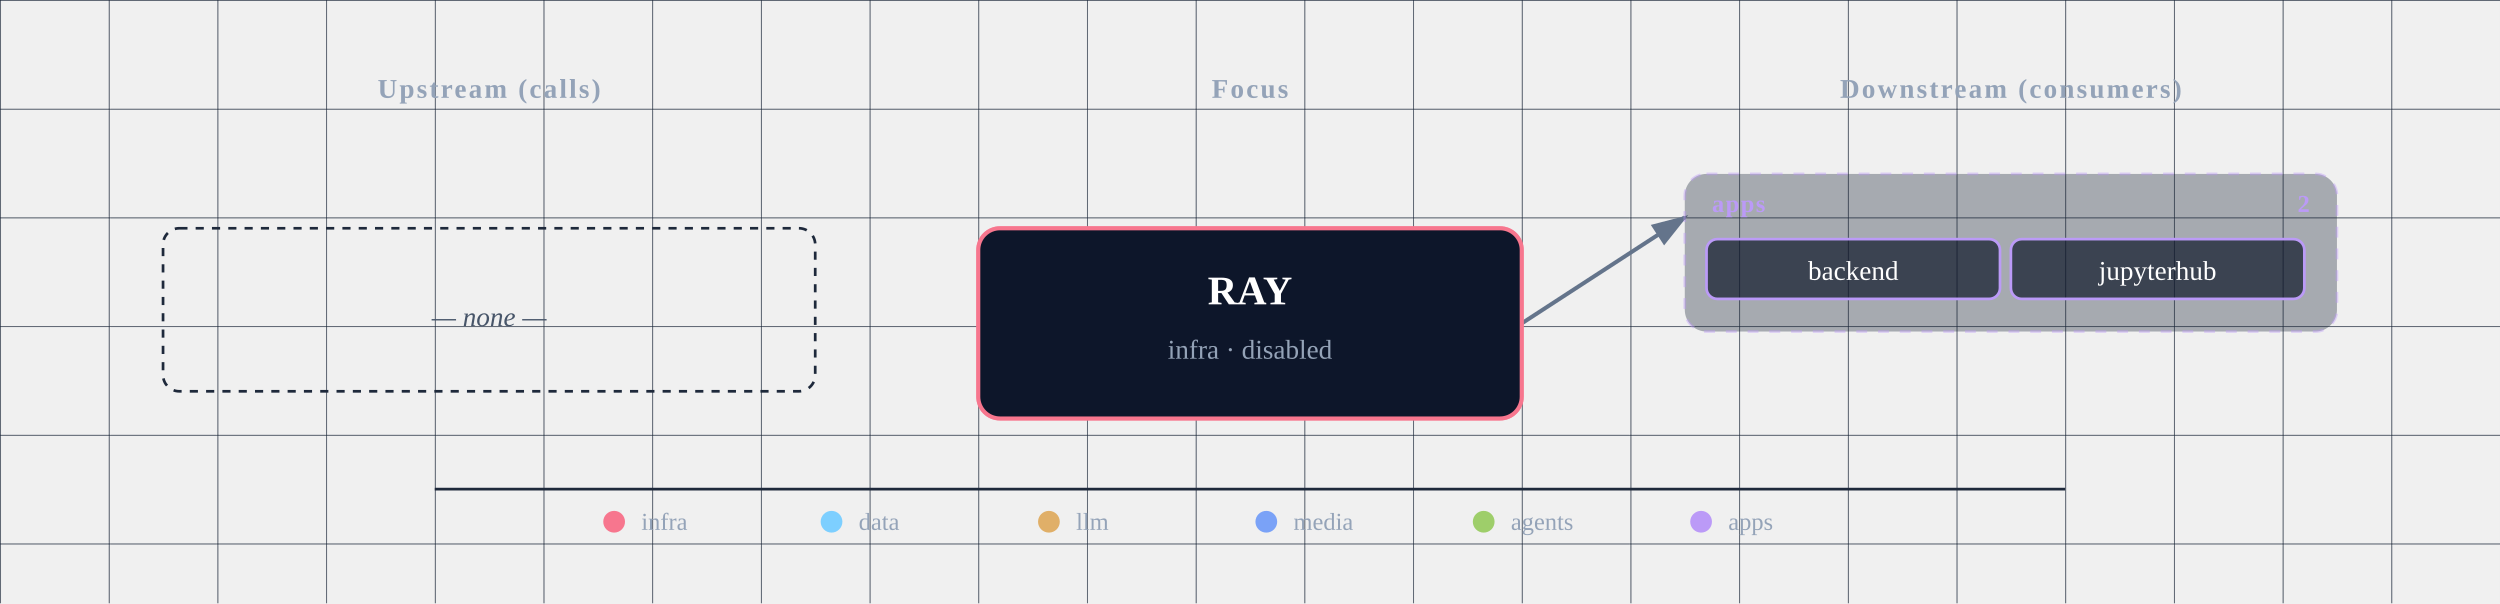
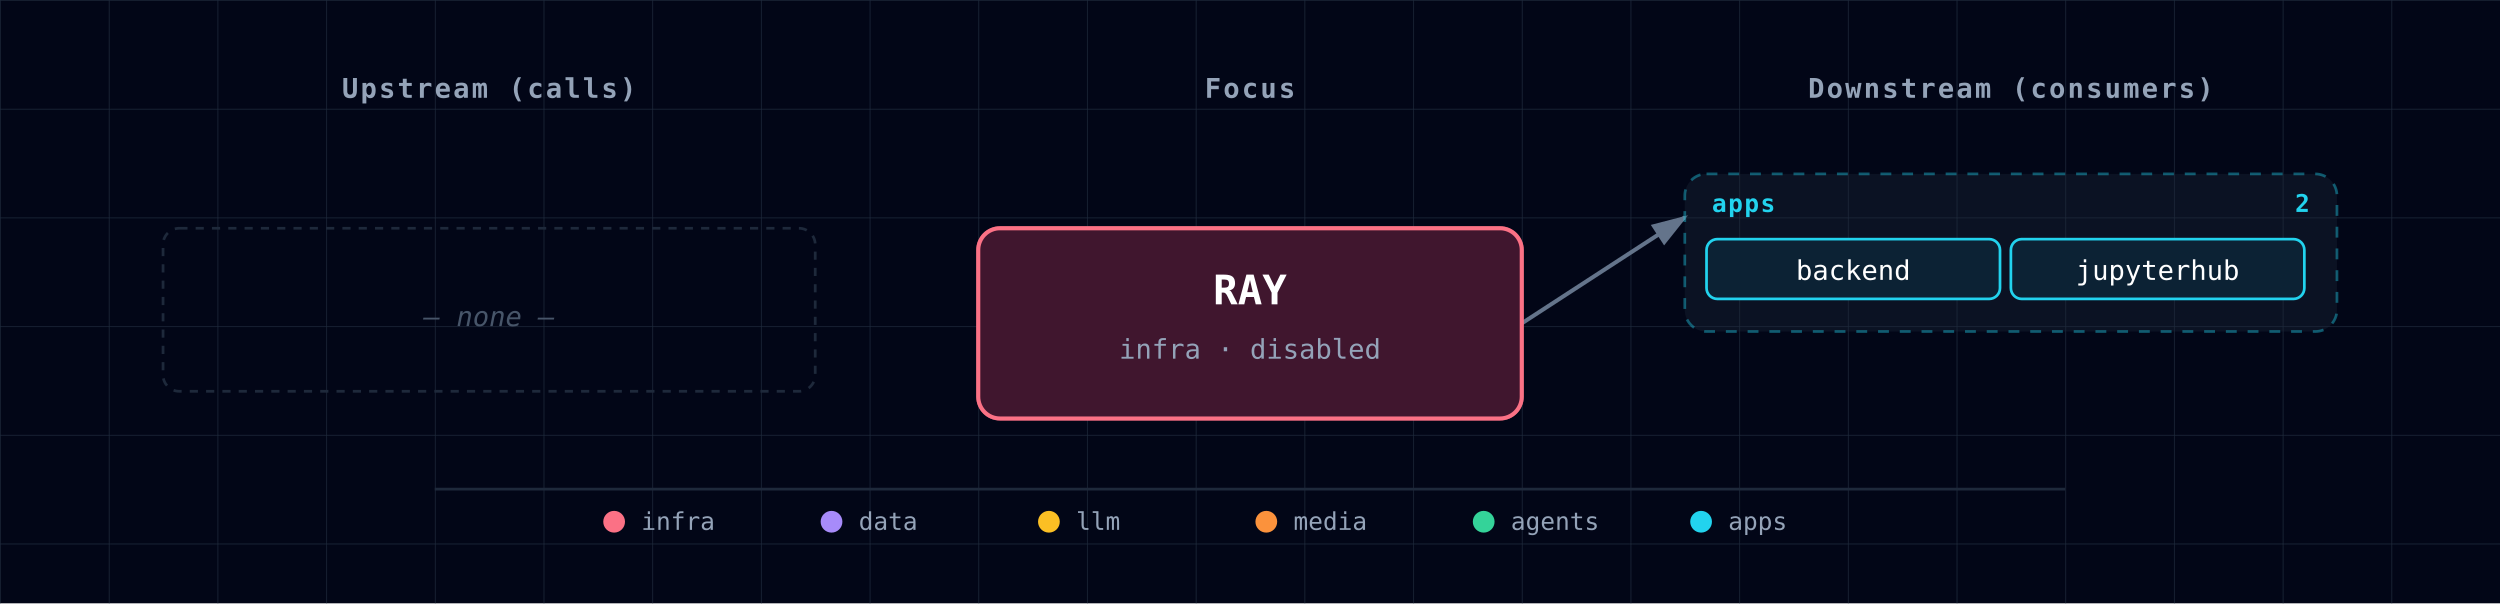
- <svg xmlns="http://www.w3.org/2000/svg" viewBox="0 0 920 222">
+ <svg xmlns="http://www.w3.org/2000/svg" viewBox="0 0 920 222" font-family="'JetBrains Mono', 'Fira Code', Menlo, Consolas, monospace">
  <defs>
    <pattern id="grid" width="40" height="40" patternUnits="userSpaceOnUse">
      <path d="M 40 0 L 0 0 0 40" fill="none" stroke="#1e293b" stroke-width="0.5" />
    </pattern>
    <marker id="arrowhead" markerWidth="9" markerHeight="6" refX="8" refY="3" orient="auto">
      <polygon points="0 0, 9 3, 0 6" fill="#64748b" />
    </marker>
    <filter id="focus-glow" x="-50%" y="-50%" width="200%" height="200%">
      <feGaussianBlur in="SourceAlpha" stdDeviation="6" />
-       <feFlood flood-color="#f7768e" flood-opacity="0.6" />
+       <feFlood flood-color="#fb7185" flood-opacity="0.6" />
      <feComposite in2="SourceAlpha" operator="in" />
      <feMerge>
        <feMergeNode />
        <feMergeNode in="SourceGraphic" />
      </feMerge>
    </filter>
  </defs>
+   <rect width="920" height="222" fill="#020617" />
  <rect width="920" height="222" fill="url(#grid)" />
  <text x="180" y="36" fill="#94a3b8" font-size="10" font-weight="600" text-anchor="middle" letter-spacing="0.08em">Upstream (calls)</text>
  <text x="460" y="36" fill="#94a3b8" font-size="10" font-weight="600" text-anchor="middle" letter-spacing="0.08em">Focus</text>
  <text x="740" y="36" fill="#94a3b8" font-size="10" font-weight="600" text-anchor="middle" letter-spacing="0.08em">Downstream (consumers)</text>
  <line x1="560" y1="119" x2="620" y2="80" stroke="#64748b" stroke-width="1.5" marker-end="url(#arrowhead)" />
  <g>
    <rect x="60" y="84" width="240" height="60" rx="6" fill="none" stroke="#1e293b" stroke-width="1" stroke-dasharray="3,3" />
    <text x="180" y="120" fill="#475569" font-size="10" font-style="italic" text-anchor="middle">— none —</text>
  </g>
  <g>
    <g class="cluster">
-       <rect x="620" y="64" width="240" height="58" rx="8" fill="rgba(30,41,59,0.35)" stroke="#bb9af7" stroke-width="1" stroke-dasharray="4,4" stroke-opacity="0.4" />
-       <text x="630" y="78" fill="#bb9af7" font-size="9" font-weight="700" text-anchor="start" style="letter-spacing:0.06em;text-transform:uppercase;">apps</text>
-       <text x="850" y="78" fill="#bb9af7" font-size="9" font-weight="600" text-anchor="end">2</text>
+       <rect x="620" y="64" width="240" height="58" rx="8" fill="rgba(30,41,59,0.35)" stroke="#22d3ee" stroke-width="1" stroke-dasharray="4,4" stroke-opacity="0.4" />
+       <text x="630" y="78" fill="#22d3ee" font-size="9" font-weight="700" text-anchor="start" style="letter-spacing:0.06em;text-transform:uppercase;">apps</text>
+       <text x="850" y="78" fill="#22d3ee" font-size="9" font-weight="600" text-anchor="end">2</text>
    </g>
    <g>
-       <rect x="628" y="88" width="108" height="22" rx="4" fill="rgba(15,23,42,0.7)" stroke="#bb9af7" stroke-width="1" />
+       <rect x="628" y="88" width="108" height="22" rx="4" fill="#0f172a" />
+       <rect x="628" y="88" width="108" height="22" rx="4" fill="rgba(8, 51, 68, 0.4)" stroke="#22d3ee" stroke-width="1" />
      <text x="682" y="103" fill="white" font-size="10" text-anchor="middle">backend</text>
    </g>
    <g>
-       <rect x="740" y="88" width="108" height="22" rx="4" fill="rgba(15,23,42,0.7)" stroke="#bb9af7" stroke-width="1" />
+       <rect x="740" y="88" width="108" height="22" rx="4" fill="#0f172a" />
+       <rect x="740" y="88" width="108" height="22" rx="4" fill="rgba(8, 51, 68, 0.4)" stroke="#22d3ee" stroke-width="1" />
      <text x="794" y="103" fill="white" font-size="10" text-anchor="middle">jupyterhub</text>
    </g>
  </g>
  <g class="focus" filter="url(#focus-glow)">
-     <rect x="360" y="84" width="200" height="70" rx="8" fill="#0f172a" stroke="#f7768e" stroke-width="1.5" />
+     <rect x="360" y="84" width="200" height="70" rx="8" fill="#0f172a" />
+     <rect x="360" y="84" width="200" height="70" rx="8" fill="rgba(136, 19, 55, 0.4)" stroke="#fb7185" stroke-width="1.5" />
    <text x="460" y="112" fill="white" font-size="15" font-weight="700" text-anchor="middle">RAY</text>
    <text x="460" y="132" fill="#94a3b8" font-size="10" text-anchor="middle">infra · disabled</text>
  </g>
  <g class="legend">
    <line x1="160" y1="180" x2="760" y2="180" stroke="#1e293b" stroke-width="1" />
-     <circle cx="226" cy="192" r="4" fill="#f7768e" />
+     <circle cx="226" cy="192" r="4" fill="#fb7185" />
    <text x="236" y="195" fill="#94a3b8" font-size="9" font-weight="400" text-anchor="start">infra</text>
-     <circle cx="306" cy="192" r="4" fill="#7dcfff" />
+     <circle cx="306" cy="192" r="4" fill="#a78bfa" />
    <text x="316" y="195" fill="#94a3b8" font-size="9" font-weight="400" text-anchor="start">data</text>
-     <circle cx="386" cy="192" r="4" fill="#e0af68" />
+     <circle cx="386" cy="192" r="4" fill="#fbbf24" />
    <text x="396" y="195" fill="#94a3b8" font-size="9" font-weight="400" text-anchor="start">llm</text>
-     <circle cx="466" cy="192" r="4" fill="#7aa2f7" />
+     <circle cx="466" cy="192" r="4" fill="#fb923c" />
    <text x="476" y="195" fill="#94a3b8" font-size="9" font-weight="400" text-anchor="start">media</text>
-     <circle cx="546" cy="192" r="4" fill="#9ece6a" />
+     <circle cx="546" cy="192" r="4" fill="#34d399" />
    <text x="556" y="195" fill="#94a3b8" font-size="9" font-weight="400" text-anchor="start">agents</text>
-     <circle cx="626" cy="192" r="4" fill="#bb9af7" />
+     <circle cx="626" cy="192" r="4" fill="#22d3ee" />
    <text x="636" y="195" fill="#94a3b8" font-size="9" font-weight="400" text-anchor="start">apps</text>
  </g>
</svg>
